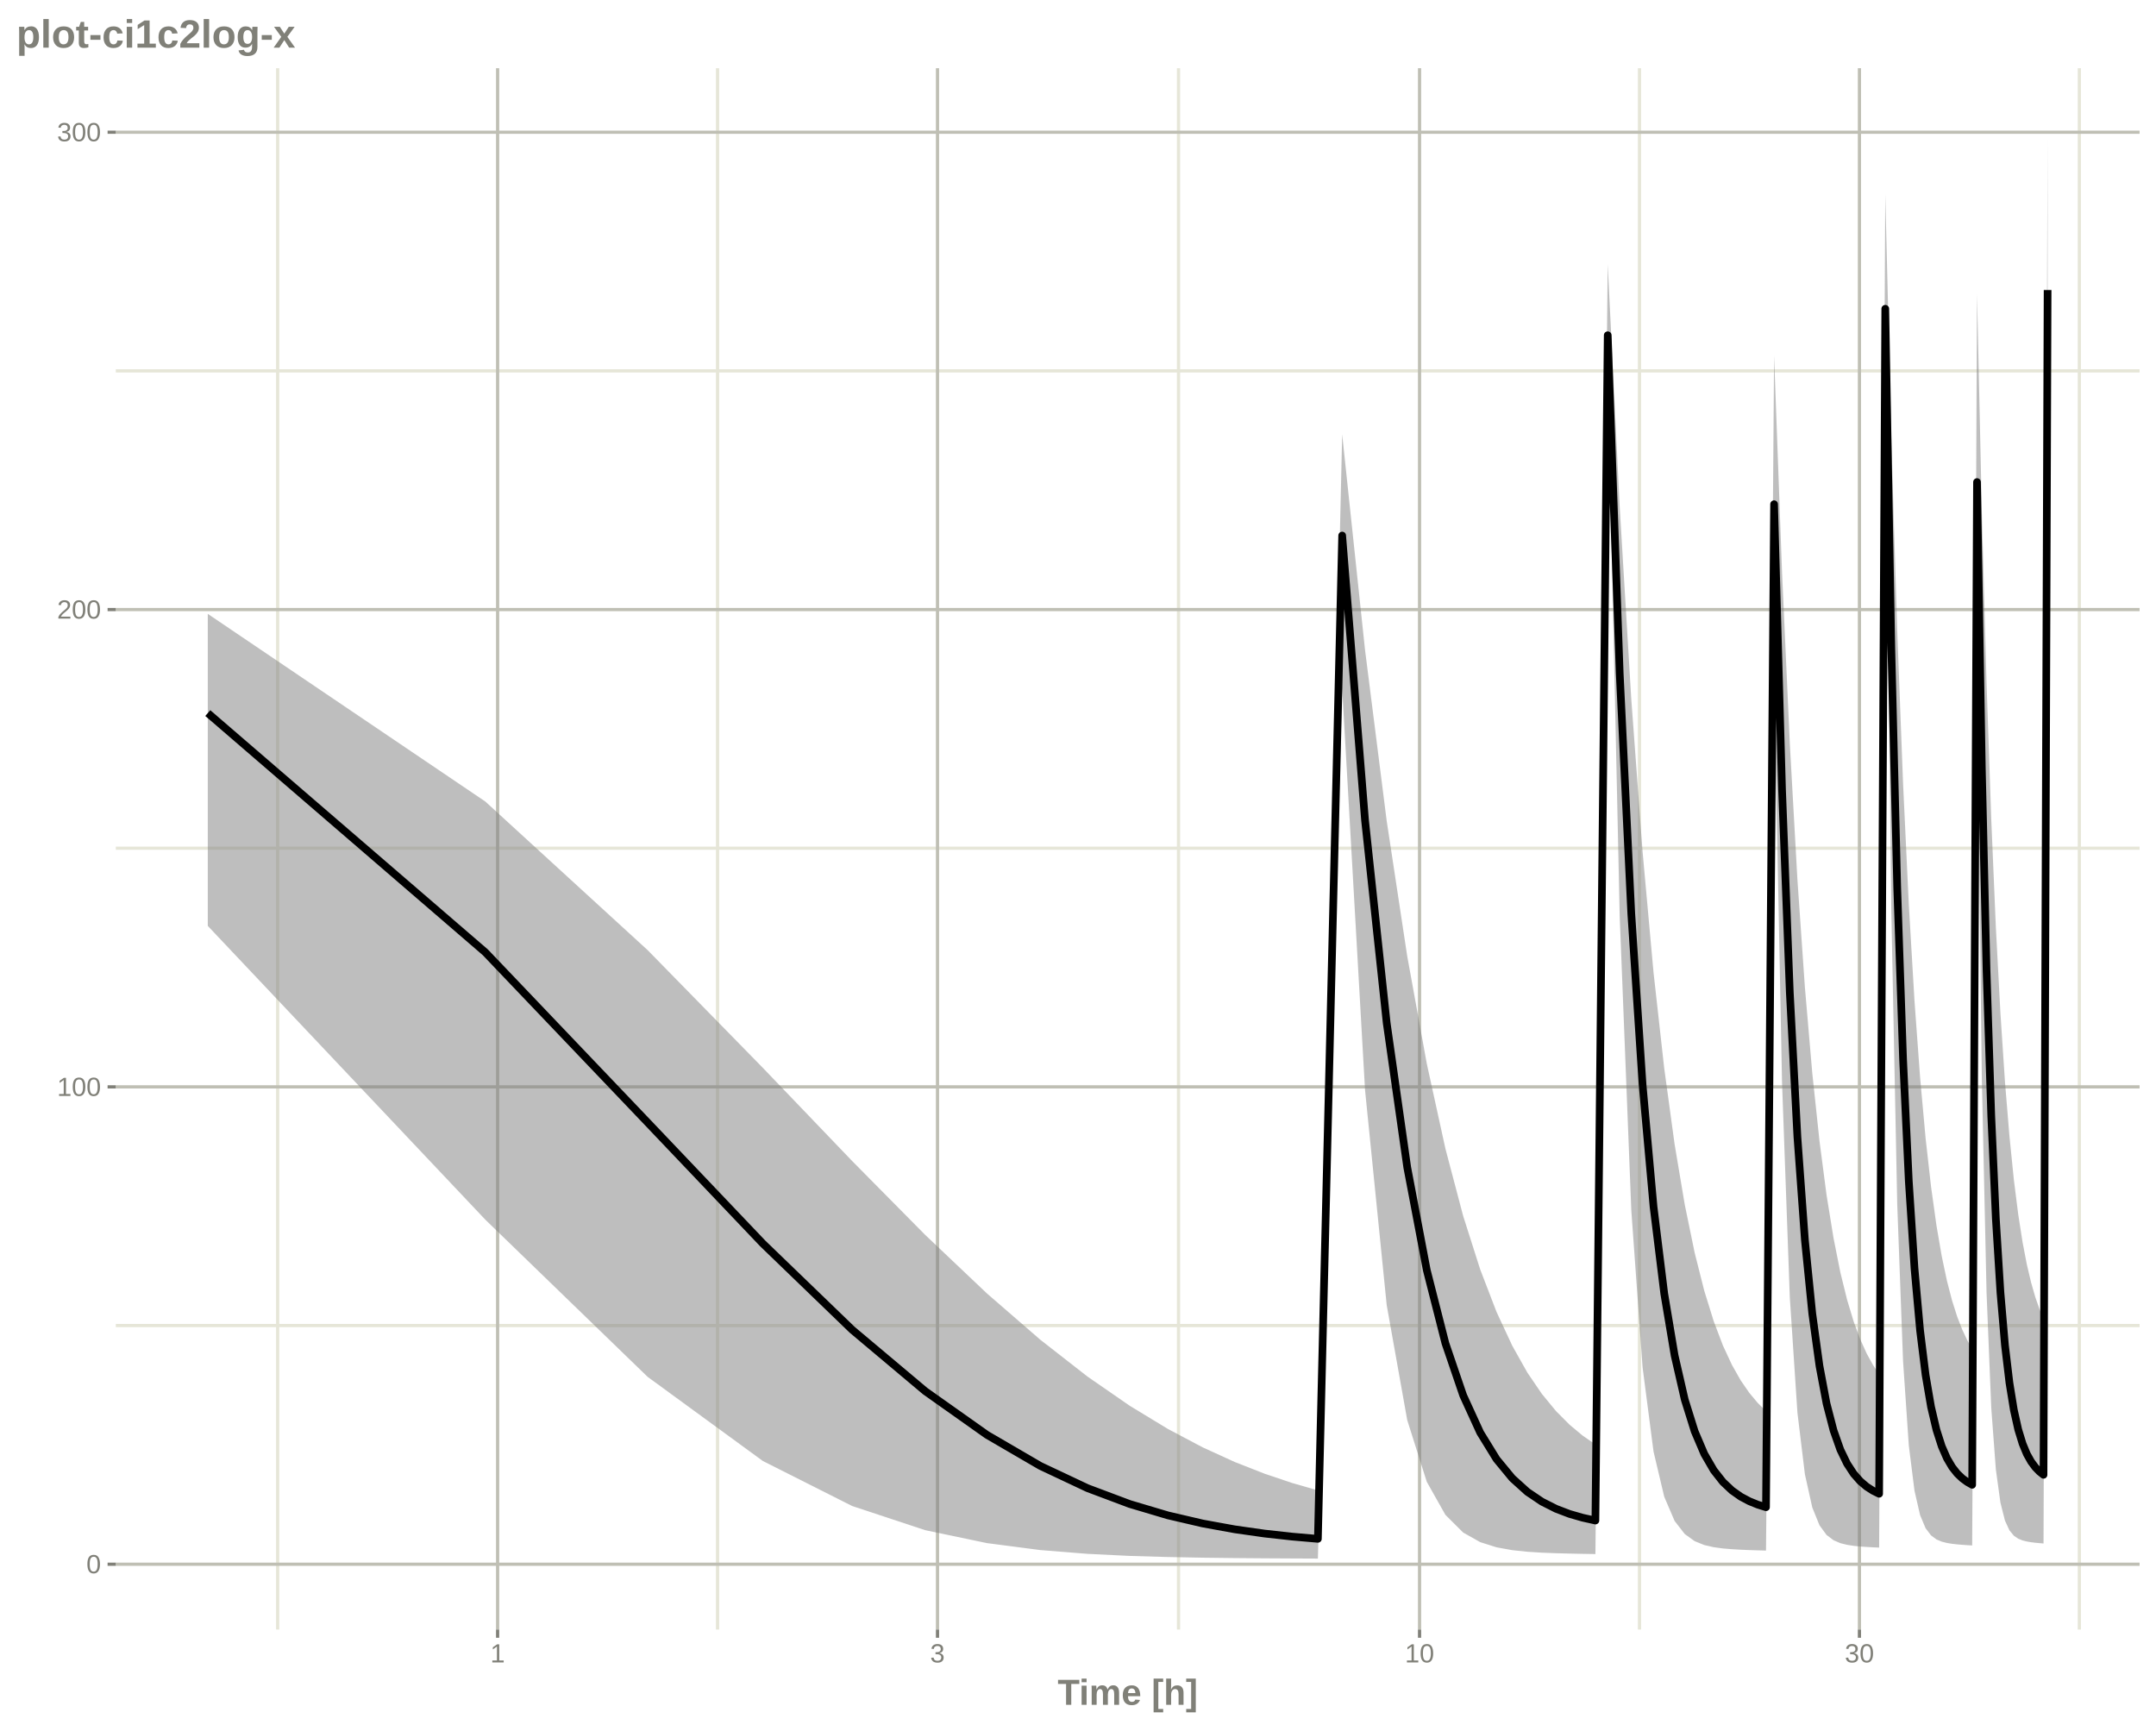
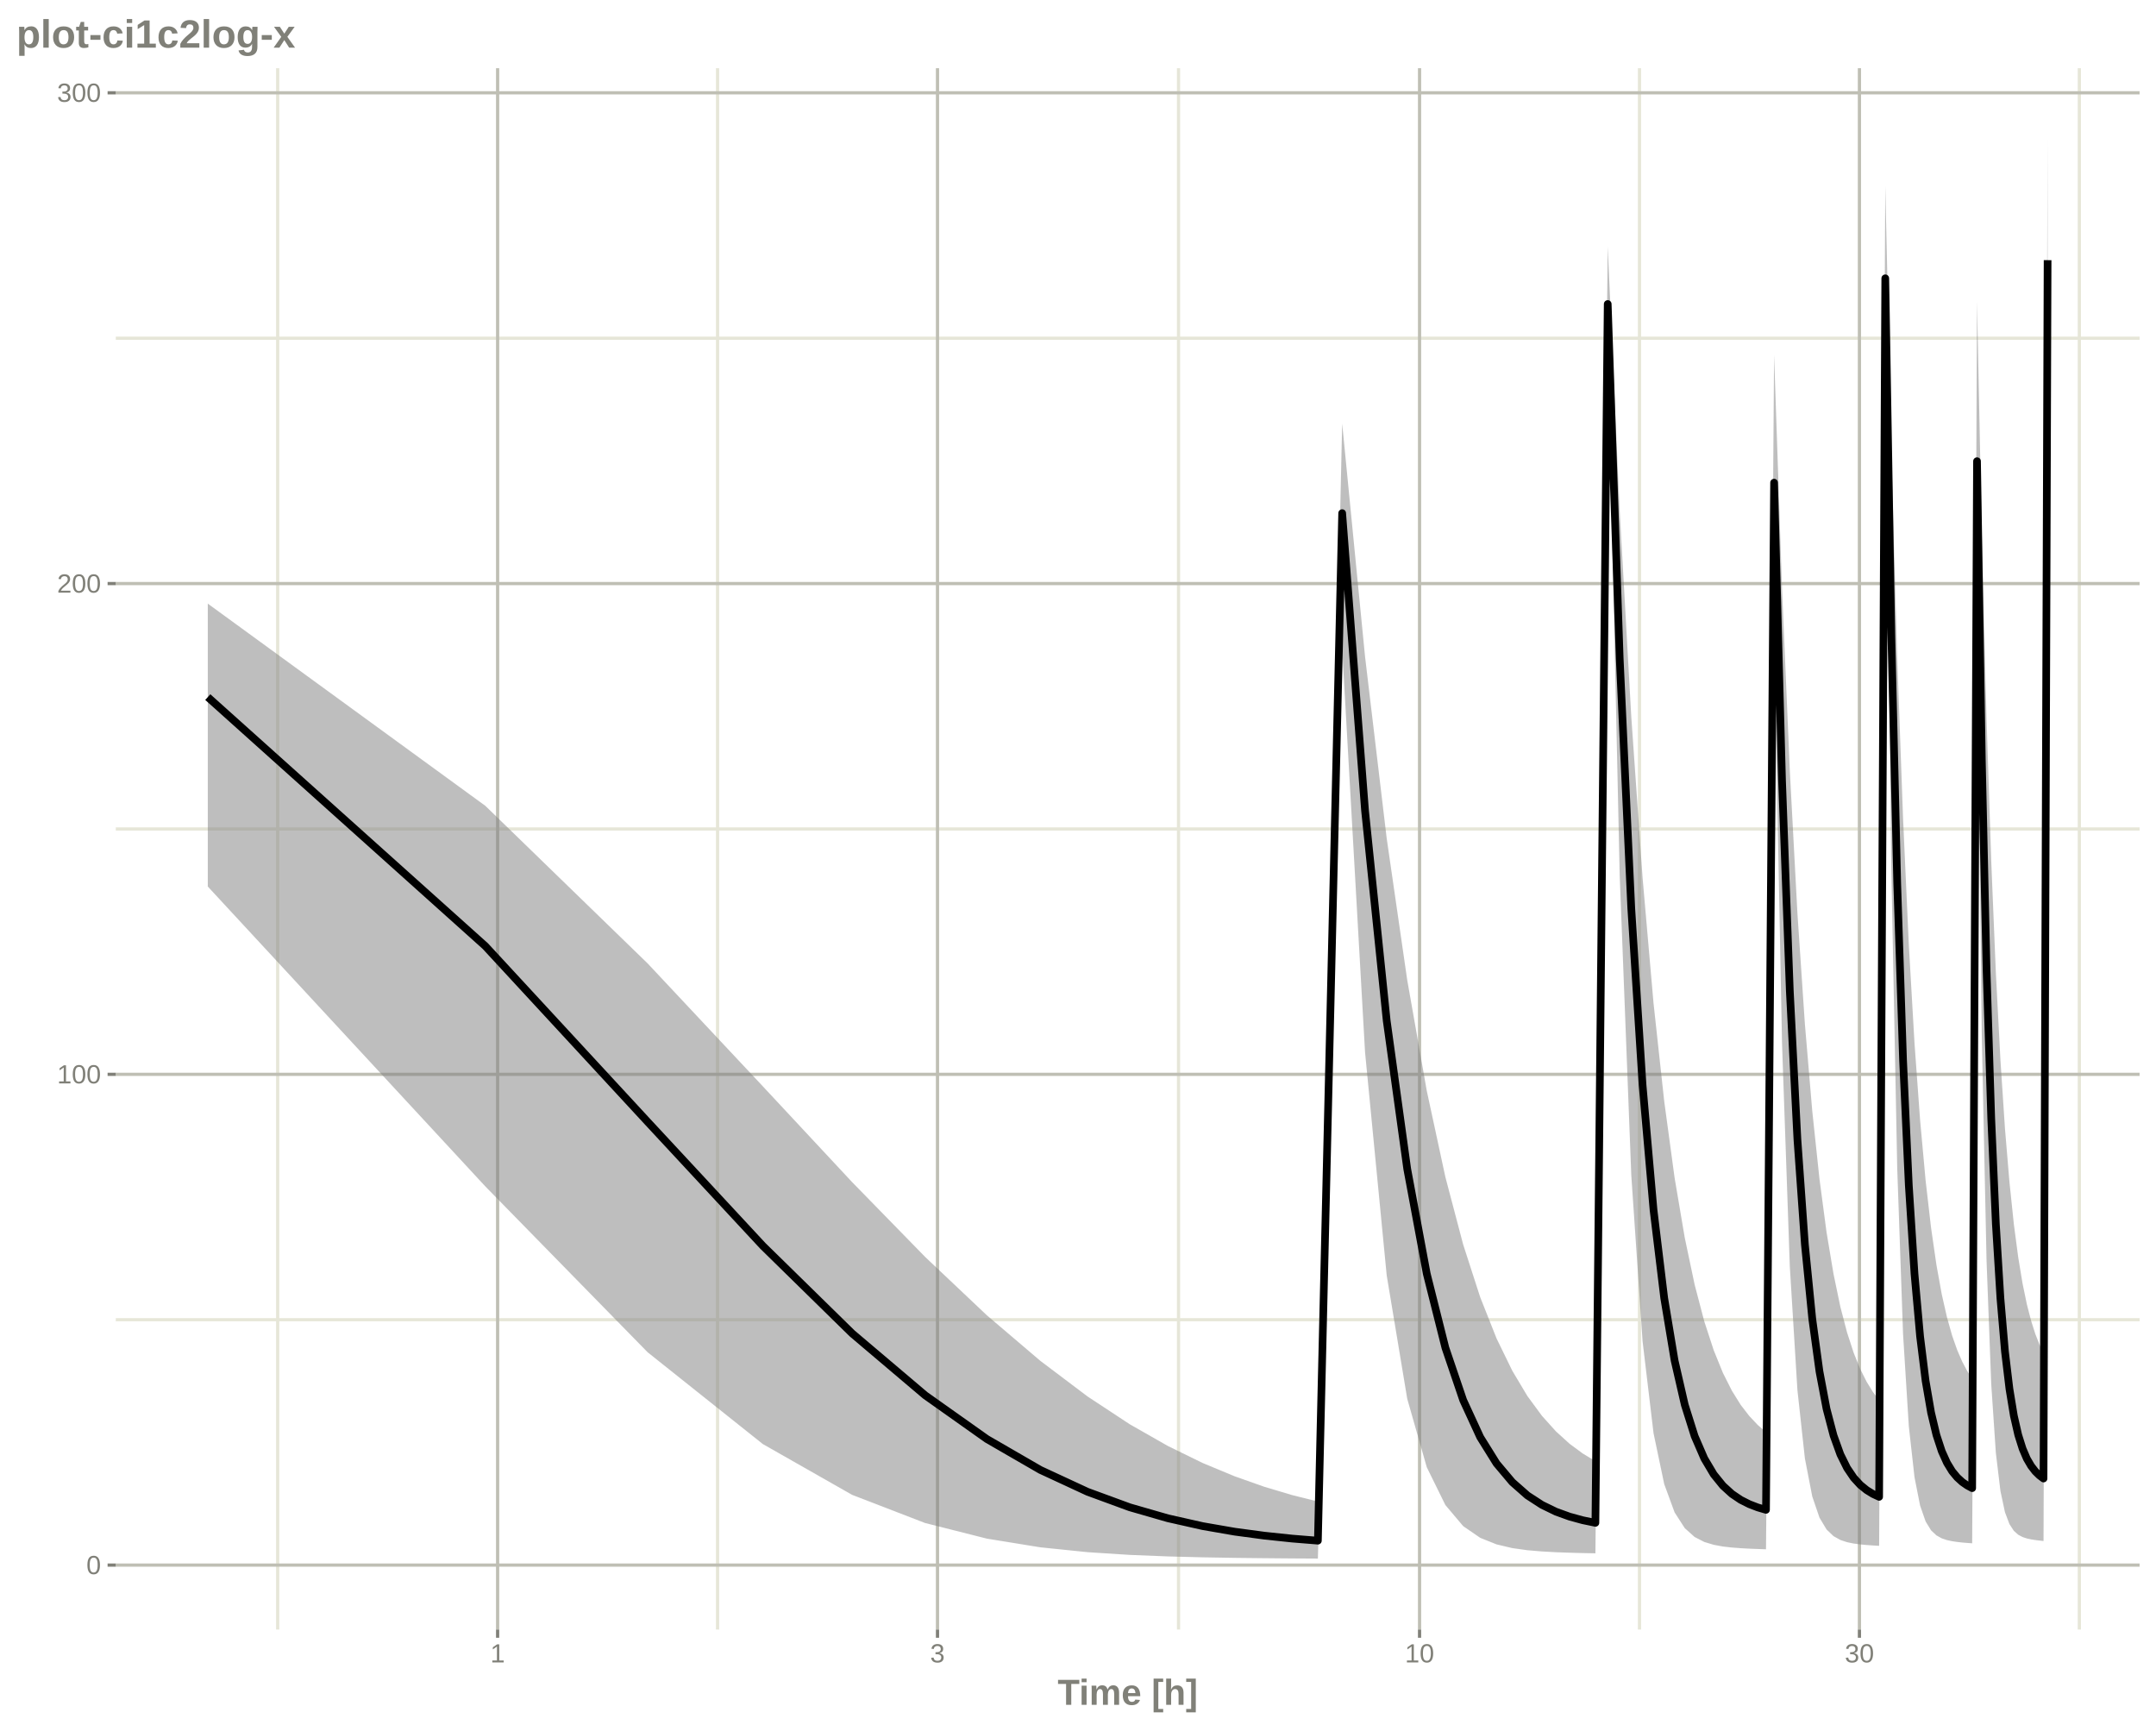
<svg xmlns="http://www.w3.org/2000/svg" viewBox="0 0 720.00 576.00">
  <defs>
    <style type="text/css">
    line, polyline, polygon, path, rect, circle {
      fill: none;
      stroke: #000000;
      stroke-linecap: round;
      stroke-linejoin: round;
      stroke-miterlimit: 10.00;
    }
  </style>
  </defs>
  <rect width="100%" height="100%" style="stroke: none; fill: #FFFFFF;" />
  <rect x="0.00" y="0.00" width="720.00" height="576.00" style="stroke-width: 1.07; stroke: #FFFFFF; fill: #FFFFFF;" />
  <defs>
    <clipPath id="cpMzguNjd8NzE0LjUyfDU0NC4xM3wyMi43Nw==">
      <rect x="38.67" y="22.77" width="675.85" height="521.36" />
    </clipPath>
  </defs>
  <rect x="38.67" y="22.77" width="675.85" height="521.36" style="stroke-width: 1.07; stroke: none; fill: #FFFFFF;" clip-path="url(#cpMzguNjd8NzE0LjUyfDU0NC4xM3wyMi43Nw==)" />
-   <polyline points="38.67,442.62 714.52,442.62 " style="stroke-width: 1.07; stroke: #E6E6D8; stroke-linecap: butt;" clip-path="url(#cpMzguNjd8NzE0LjUyfDU0NC4xM3wyMi43Nw==)" />
-   <polyline points="38.67,283.23 714.52,283.23 " style="stroke-width: 1.07; stroke: #E6E6D8; stroke-linecap: butt;" clip-path="url(#cpMzguNjd8NzE0LjUyfDU0NC4xM3wyMi43Nw==)" />
-   <polyline points="38.67,123.84 714.52,123.84 " style="stroke-width: 1.07; stroke: #E6E6D8; stroke-linecap: butt;" clip-path="url(#cpMzguNjd8NzE0LjUyfDU0NC4xM3wyMi43Nw==)" />
+   <polyline points="38.67,440.67 714.52,440.67 " style="stroke-width: 1.07; stroke: #E6E6D8; stroke-linecap: butt;" clip-path="url(#cpMzguNjd8NzE0LjUyfDU0NC4xM3wyMi43Nw==)" />
+   <polyline points="38.67,276.80 714.52,276.80 " style="stroke-width: 1.07; stroke: #E6E6D8; stroke-linecap: butt;" clip-path="url(#cpMzguNjd8NzE0LjUyfDU0NC4xM3wyMi43Nw==)" />
+   <polyline points="38.67,112.93 714.52,112.93 " style="stroke-width: 1.07; stroke: #E6E6D8; stroke-linecap: butt;" clip-path="url(#cpMzguNjd8NzE0LjUyfDU0NC4xM3wyMi43Nw==)" />
  <polyline points="92.73,544.13 92.73,22.77 " style="stroke-width: 1.07; stroke: #E6E6D8; stroke-linecap: butt;" clip-path="url(#cpMzguNjd8NzE0LjUyfDU0NC4xM3wyMi43Nw==)" />
  <polyline points="239.63,544.13 239.63,22.77 " style="stroke-width: 1.07; stroke: #E6E6D8; stroke-linecap: butt;" clip-path="url(#cpMzguNjd8NzE0LjUyfDU0NC4xM3wyMi43Nw==)" />
  <polyline points="393.57,544.13 393.57,22.77 " style="stroke-width: 1.07; stroke: #E6E6D8; stroke-linecap: butt;" clip-path="url(#cpMzguNjd8NzE0LjUyfDU0NC4xM3wyMi43Nw==)" />
  <polyline points="547.51,544.13 547.51,22.77 " style="stroke-width: 1.07; stroke: #E6E6D8; stroke-linecap: butt;" clip-path="url(#cpMzguNjd8NzE0LjUyfDU0NC4xM3wyMi43Nw==)" />
  <polyline points="694.40,544.13 694.40,22.77 " style="stroke-width: 1.07; stroke: #E6E6D8; stroke-linecap: butt;" clip-path="url(#cpMzguNjd8NzE0LjUyfDU0NC4xM3wyMi43Nw==)" />
-   <polyline points="38.67,522.31 714.52,522.31 " style="stroke-width: 1.07; stroke: #BFBFB4; stroke-linecap: butt;" clip-path="url(#cpMzguNjd8NzE0LjUyfDU0NC4xM3wyMi43Nw==)" />
-   <polyline points="38.67,362.92 714.52,362.92 " style="stroke-width: 1.07; stroke: #BFBFB4; stroke-linecap: butt;" clip-path="url(#cpMzguNjd8NzE0LjUyfDU0NC4xM3wyMi43Nw==)" />
-   <polyline points="38.67,203.54 714.52,203.54 " style="stroke-width: 1.07; stroke: #BFBFB4; stroke-linecap: butt;" clip-path="url(#cpMzguNjd8NzE0LjUyfDU0NC4xM3wyMi43Nw==)" />
-   <polyline points="38.67,44.15 714.52,44.15 " style="stroke-width: 1.07; stroke: #BFBFB4; stroke-linecap: butt;" clip-path="url(#cpMzguNjd8NzE0LjUyfDU0NC4xM3wyMi43Nw==)" />
+   <polyline points="38.67,522.61 714.52,522.61 " style="stroke-width: 1.07; stroke: #BFBFB4; stroke-linecap: butt;" clip-path="url(#cpMzguNjd8NzE0LjUyfDU0NC4xM3wyMi43Nw==)" />
+   <polyline points="38.67,358.74 714.52,358.74 " style="stroke-width: 1.07; stroke: #BFBFB4; stroke-linecap: butt;" clip-path="url(#cpMzguNjd8NzE0LjUyfDU0NC4xM3wyMi43Nw==)" />
+   <polyline points="38.67,194.86 714.52,194.86 " style="stroke-width: 1.07; stroke: #BFBFB4; stroke-linecap: butt;" clip-path="url(#cpMzguNjd8NzE0LjUyfDU0NC4xM3wyMi43Nw==)" />
+   <polyline points="38.67,30.99 714.52,30.99 " style="stroke-width: 1.07; stroke: #BFBFB4; stroke-linecap: butt;" clip-path="url(#cpMzguNjd8NzE0LjUyfDU0NC4xM3wyMi43Nw==)" />
  <polyline points="166.18,544.13 166.18,22.77 " style="stroke-width: 1.07; stroke: #BFBFB4; stroke-linecap: butt;" clip-path="url(#cpMzguNjd8NzE0LjUyfDU0NC4xM3wyMi43Nw==)" />
  <polyline points="313.08,544.13 313.08,22.77 " style="stroke-width: 1.07; stroke: #BFBFB4; stroke-linecap: butt;" clip-path="url(#cpMzguNjd8NzE0LjUyfDU0NC4xM3wyMi43Nw==)" />
  <polyline points="474.06,544.13 474.06,22.77 " style="stroke-width: 1.07; stroke: #BFBFB4; stroke-linecap: butt;" clip-path="url(#cpMzguNjd8NzE0LjUyfDU0NC4xM3wyMi43Nw==)" />
  <polyline points="620.96,544.13 620.96,22.77 " style="stroke-width: 1.07; stroke: #BFBFB4; stroke-linecap: butt;" clip-path="url(#cpMzguNjd8NzE0LjUyfDU0NC4xM3wyMi43Nw==)" />
-   <polygon points="69.39,204.98 162.07,267.64 216.28,317.26 254.75,356.56 284.58,387.68 308.96,412.34 329.57,431.88 347.43,447.37 363.18,459.66 377.27,469.40 390.01,477.14 401.64,483.29 412.35,488.18 422.26,492.07 431.48,495.18 440.11,497.66 448.22,145.05 455.86,217.07 463.09,274.11 469.95,319.31 476.47,355.13 482.69,383.52 488.63,406.04 494.32,423.90 499.78,438.09 505.03,449.37 510.07,458.34 514.94,465.48 519.63,471.18 524.16,475.73 528.54,479.38 532.79,482.31 536.90,88.19 540.90,169.25 544.77,233.48 548.54,284.37 552.20,324.72 555.77,356.71 559.24,382.10 562.63,402.26 565.93,418.28 569.15,431.03 572.30,441.18 575.37,449.28 578.38,455.75 581.31,460.93 584.19,465.10 587.00,468.46 589.76,471.18 592.46,118.79 595.11,191.03 597.71,248.29 600.25,293.68 602.75,329.70 605.21,358.28 607.62,380.99 609.98,399.04 612.31,413.41 614.59,424.87 616.84,434.01 619.05,441.33 621.23,447.20 623.37,451.93 625.47,455.75 627.54,458.85 629.59,64.89 631.60,146.12 633.58,210.51 635.53,261.57 637.45,302.07 639.35,334.23 641.22,359.78 643.06,380.10 644.88,396.28 646.68,409.18 648.45,419.48 650.20,427.74 651.92,434.36 653.63,439.70 655.31,444.01 656.97,447.52 658.61,450.39 660.23,98.15 661.83,170.54 663.41,227.94 664.98,273.48 666.52,309.63 668.05,338.36 669.56,361.21 671.06,379.40 672.53,393.91 673.99,405.50 675.44,414.79 676.87,422.24 678.29,428.25 679.69,433.11 681.07,437.06 682.44,440.29 683.80,46.47 683.80,119.00 682.44,515.39 681.07,515.27 679.69,515.14 678.29,514.97 676.87,514.73 675.44,514.37 673.99,513.79 672.53,512.79 671.06,511.00 669.56,507.75 668.05,501.77 666.52,490.68 664.98,470.05 663.41,431.57 661.83,359.74 660.23,225.54 658.61,516.05 656.97,515.95 655.31,515.83 653.63,515.69 651.92,515.50 650.20,515.22 648.45,514.78 646.68,514.03 644.88,512.70 643.06,510.31 641.22,505.92 639.35,497.79 637.45,482.67 635.53,454.51 633.58,401.95 631.60,303.78 629.59,120.36 627.54,516.76 625.47,516.67 623.37,516.55 621.23,516.40 619.05,516.18 616.84,515.84 614.59,515.28 612.31,514.30 609.98,512.54 607.62,509.31 605.21,503.35 602.75,492.28 600.25,471.67 597.71,433.21 595.11,361.40 592.46,227.23 589.76,517.76 587.00,517.68 584.19,517.59 581.31,517.47 578.38,517.30 575.37,517.05 572.30,516.63 569.15,515.91 565.93,514.61 562.63,512.24 559.24,507.87 555.77,499.77 552.20,484.69 548.54,456.55 544.77,404.02 540.90,305.88 536.90,122.49 532.79,518.92 528.54,518.85 524.16,518.76 519.63,518.64 514.94,518.46 510.07,518.15 505.03,517.62 499.78,516.67 494.32,514.94 488.63,511.74 482.69,505.82 476.47,494.78 469.95,474.20 463.09,435.78 455.86,364.00 448.22,229.87 440.11,520.43 431.48,520.39 422.26,520.34 412.35,520.26 401.64,520.13 390.01,519.91 377.27,519.54 363.18,518.85 347.43,517.59 329.57,515.26 308.96,510.94 284.58,502.88 254.75,487.84 216.28,459.75 162.07,407.26 69.39,309.17 " style="stroke-width: 0.75; stroke: none; fill: #7F7F7F; fill-opacity: 0.50;" clip-path="url(#cpMzguNjd8NzE0LjUyfDU0NC4xM3wyMi43Nw==)" />
-   <polyline points="69.39,204.98 162.07,267.64 216.28,317.26 254.75,356.56 284.58,387.68 308.96,412.34 329.57,431.88 347.43,447.37 363.18,459.66 377.27,469.40 390.01,477.14 401.64,483.29 412.35,488.18 422.26,492.07 431.48,495.18 440.11,497.66 448.22,145.05 455.86,217.07 463.09,274.11 469.95,319.31 476.47,355.13 482.69,383.52 488.63,406.04 494.32,423.90 499.78,438.09 505.03,449.37 510.07,458.34 514.94,465.48 519.63,471.18 524.16,475.73 528.54,479.38 532.79,482.31 536.90,88.19 540.90,169.25 544.77,233.48 548.54,284.37 552.20,324.72 555.77,356.71 559.24,382.10 562.63,402.26 565.93,418.28 569.15,431.03 572.30,441.18 575.37,449.28 578.38,455.75 581.31,460.93 584.19,465.10 587.00,468.46 589.76,471.18 592.46,118.79 595.11,191.03 597.71,248.29 600.25,293.68 602.75,329.70 605.21,358.28 607.62,380.99 609.98,399.04 612.31,413.41 614.59,424.87 616.84,434.01 619.05,441.33 621.23,447.20 623.37,451.93 625.47,455.75 627.54,458.85 629.59,64.89 631.60,146.12 633.58,210.51 635.53,261.57 637.45,302.07 639.35,334.23 641.22,359.78 643.06,380.10 644.88,396.28 646.68,409.18 648.45,419.48 650.20,427.74 651.92,434.36 653.63,439.70 655.31,444.01 656.97,447.52 658.61,450.39 660.23,98.15 661.83,170.54 663.41,227.94 664.98,273.48 666.52,309.63 668.05,338.36 669.56,361.21 671.06,379.40 672.53,393.91 673.99,405.50 675.44,414.79 676.87,422.24 678.29,428.25 679.69,433.11 681.07,437.06 682.44,440.29 683.80,46.47 " style="stroke-width: 1.07; stroke: none;" clip-path="url(#cpMzguNjd8NzE0LjUyfDU0NC4xM3wyMi43Nw==)" />
-   <polyline points="683.80,119.00 682.44,515.39 681.07,515.27 679.69,515.14 678.29,514.97 676.87,514.73 675.44,514.37 673.99,513.79 672.53,512.79 671.06,511.00 669.56,507.75 668.05,501.77 666.52,490.68 664.98,470.05 663.41,431.57 661.83,359.74 660.23,225.54 658.61,516.05 656.97,515.95 655.31,515.83 653.63,515.69 651.92,515.50 650.20,515.22 648.45,514.78 646.68,514.03 644.88,512.70 643.06,510.31 641.22,505.92 639.35,497.79 637.45,482.67 635.53,454.51 633.58,401.95 631.60,303.78 629.59,120.36 627.54,516.76 625.47,516.67 623.37,516.55 621.23,516.40 619.05,516.18 616.84,515.84 614.59,515.28 612.31,514.30 609.98,512.54 607.62,509.31 605.21,503.35 602.75,492.28 600.25,471.67 597.71,433.21 595.11,361.40 592.46,227.23 589.76,517.76 587.00,517.68 584.19,517.59 581.31,517.47 578.38,517.30 575.37,517.05 572.30,516.63 569.15,515.91 565.93,514.61 562.63,512.24 559.24,507.87 555.77,499.77 552.20,484.69 548.54,456.55 544.77,404.02 540.90,305.88 536.90,122.49 532.79,518.92 528.54,518.85 524.16,518.76 519.63,518.64 514.94,518.46 510.07,518.15 505.03,517.62 499.78,516.67 494.32,514.94 488.63,511.74 482.69,505.82 476.47,494.78 469.95,474.20 463.09,435.78 455.86,364.00 448.22,229.87 440.11,520.43 431.48,520.39 422.26,520.34 412.35,520.26 401.64,520.13 390.01,519.91 377.27,519.54 363.18,518.85 347.43,517.59 329.57,515.26 308.96,510.94 284.58,502.88 254.75,487.84 216.28,459.75 162.07,407.26 69.39,309.17 " style="stroke-width: 1.07; stroke: none;" clip-path="url(#cpMzguNjd8NzE0LjUyfDU0NC4xM3wyMi43Nw==)" />
-   <polyline points="69.39,238.11 162.07,317.98 216.28,374.81 254.75,415.24 284.58,444.02 308.96,464.51 329.57,479.10 347.43,489.50 363.18,496.92 377.27,502.21 390.01,506.00 401.64,508.71 412.35,510.66 422.26,512.07 431.48,513.09 440.11,513.84 448.22,178.82 455.86,273.93 463.09,341.61 469.95,389.79 476.47,424.09 482.69,448.52 488.63,465.94 494.32,478.37 499.78,487.24 505.03,493.60 510.07,498.15 514.94,501.43 519.63,503.80 524.16,505.53 528.54,506.79 532.79,507.73 536.90,111.94 540.90,224.76 544.77,305.05 548.54,362.21 552.20,402.92 555.77,431.92 559.24,452.61 562.63,467.37 565.93,477.93 569.15,485.49 572.30,490.93 575.37,494.84 578.38,497.68 581.31,499.75 584.19,501.28 587.00,502.42 589.76,503.28 592.46,168.36 595.11,263.59 597.71,331.38 600.25,379.66 602.75,414.07 605.21,438.61 607.62,456.13 609.98,468.66 612.31,477.63 614.59,484.09 616.84,488.74 619.05,492.12 621.23,494.59 623.37,496.41 625.47,497.76 627.54,498.79 629.59,103.10 631.60,216.01 633.58,296.40 635.53,353.64 637.45,394.44 639.35,423.53 641.22,444.31 643.06,459.16 644.88,469.80 646.68,477.45 648.45,482.96 650.20,486.96 651.92,489.88 653.63,492.04 655.31,493.64 656.97,494.86 658.61,495.80 660.23,160.96 661.83,256.26 663.41,324.13 664.98,372.48 666.52,406.97 668.05,431.58 669.56,449.17 671.06,461.77 672.53,470.82 673.99,477.35 675.44,482.07 676.87,485.52 678.29,488.05 679.69,489.94 681.07,491.37 682.44,492.46 683.80,96.84 " style="stroke-width: 2.56; stroke-linecap: butt;" clip-path="url(#cpMzguNjd8NzE0LjUyfDU0NC4xM3wyMi43Nw==)" />
+   <polygon points="69.39,201.56 162.07,269.07 216.28,321.70 254.75,362.74 284.58,394.74 308.96,419.71 329.57,439.20 347.43,454.41 363.18,466.29 377.27,475.57 390.01,482.83 401.64,488.52 412.35,492.97 422.26,496.47 431.48,499.22 440.11,501.38 448.22,141.44 455.86,219.25 463.09,279.94 469.95,327.28 476.47,364.22 482.69,393.05 488.63,415.57 494.32,433.17 499.78,446.93 505.03,457.71 510.07,466.15 514.94,472.77 519.63,477.98 524.16,482.09 528.54,485.33 532.79,487.91 536.90,82.31 540.90,170.55 544.77,239.38 548.54,293.08 552.20,335.00 555.77,367.74 559.24,393.32 562.63,413.32 565.93,428.97 569.15,441.24 572.30,450.87 575.37,458.43 578.38,464.40 581.31,469.11 584.19,472.84 587.00,475.82 589.76,478.20 592.46,118.46 595.11,196.47 597.71,257.35 600.25,304.88 602.75,342.00 605.21,371.01 607.62,393.71 609.98,411.48 612.31,425.42 614.59,436.36 616.84,444.97 619.05,451.76 621.23,457.13 623.37,461.40 625.47,464.81 627.54,467.54 629.59,62.10 631.60,150.50 633.58,219.48 635.53,273.34 637.45,315.41 639.35,348.30 641.22,374.03 643.06,394.18 644.88,409.98 646.68,422.40 648.45,432.17 650.20,439.88 651.92,445.99 653.63,450.84 655.31,454.72 656.97,457.83 658.61,460.35 660.23,100.75 661.83,178.90 663.41,239.92 664.98,287.58 666.52,324.84 668.05,353.98 669.56,376.81 671.06,394.71 672.53,408.78 673.99,419.85 675.44,428.59 676.87,435.51 678.29,441.01 679.69,445.40 681.07,448.93 682.44,451.78 683.80,46.47 683.80,107.04 682.44,514.56 681.07,514.41 679.69,514.24 678.29,514.02 676.87,513.71 675.44,513.24 673.99,512.47 672.53,511.17 671.06,508.92 669.56,504.95 668.05,497.86 666.52,485.14 664.98,462.25 663.41,420.95 661.83,346.38 660.23,211.63 658.61,515.33 656.97,515.21 655.31,515.07 653.63,514.88 651.92,514.63 650.20,514.26 648.45,513.67 646.68,512.69 644.88,511.00 643.06,508.02 641.22,502.73 639.35,493.25 637.45,476.20 635.53,445.47 633.58,390.00 631.60,289.77 629.59,108.63 627.54,516.17 625.47,516.05 623.37,515.90 621.23,515.70 619.05,515.41 616.84,514.96 614.59,514.21 612.31,512.94 609.98,510.71 607.62,506.76 605.21,499.70 602.75,487.01 600.25,464.14 597.71,422.87 595.11,348.32 592.46,213.60 589.76,517.33 587.00,517.23 584.19,517.12 581.31,516.96 578.38,516.74 575.37,516.40 572.30,515.83 569.15,514.88 565.93,513.22 562.63,510.27 559.24,505.01 555.77,495.56 552.20,478.55 548.54,447.85 544.77,392.40 540.90,292.21 536.90,111.10 532.79,518.67 528.54,518.59 524.16,518.47 519.63,518.31 514.94,518.05 510.07,517.64 505.03,516.93 499.78,515.69 494.32,513.50 488.63,509.59 482.69,502.56 476.47,489.91 469.95,467.08 463.09,425.85 455.86,351.34 448.22,216.67 440.11,520.43 431.48,520.38 422.26,520.30 412.35,520.19 401.64,520.01 390.01,519.71 377.27,519.20 363.18,518.29 347.43,516.67 329.57,513.77 308.96,508.56 284.58,499.16 254.75,482.19 216.28,451.54 162.07,396.15 69.39,296.02 " style="stroke-width: 0.75; stroke: none; fill: #7F7F7F; fill-opacity: 0.50;" clip-path="url(#cpMzguNjd8NzE0LjUyfDU0NC4xM3wyMi43Nw==)" />
+   <polyline points="69.39,201.56 162.07,269.07 216.28,321.70 254.75,362.74 284.58,394.74 308.96,419.71 329.57,439.20 347.43,454.41 363.18,466.29 377.27,475.57 390.01,482.83 401.64,488.52 412.35,492.97 422.26,496.47 431.48,499.22 440.11,501.38 448.22,141.44 455.86,219.25 463.09,279.94 469.95,327.28 476.47,364.22 482.69,393.05 488.63,415.57 494.32,433.17 499.78,446.93 505.03,457.71 510.07,466.15 514.94,472.77 519.63,477.98 524.16,482.09 528.54,485.33 532.79,487.91 536.90,82.31 540.90,170.55 544.77,239.38 548.54,293.08 552.20,335.00 555.77,367.74 559.24,393.32 562.63,413.32 565.93,428.97 569.15,441.24 572.30,450.87 575.37,458.43 578.38,464.40 581.31,469.11 584.19,472.84 587.00,475.82 589.76,478.20 592.46,118.46 595.11,196.47 597.71,257.35 600.25,304.88 602.75,342.00 605.21,371.01 607.62,393.71 609.98,411.48 612.31,425.42 614.59,436.36 616.84,444.97 619.05,451.76 621.23,457.13 623.37,461.40 625.47,464.81 627.54,467.54 629.59,62.10 631.60,150.50 633.58,219.48 635.53,273.34 637.45,315.41 639.35,348.30 641.22,374.03 643.06,394.18 644.88,409.98 646.68,422.40 648.45,432.17 650.20,439.88 651.92,445.99 653.63,450.84 655.31,454.72 656.97,457.83 658.61,460.35 660.23,100.75 661.83,178.90 663.41,239.92 664.98,287.58 666.52,324.84 668.05,353.98 669.56,376.81 671.06,394.71 672.53,408.78 673.99,419.85 675.44,428.59 676.87,435.51 678.29,441.01 679.69,445.40 681.07,448.93 682.44,451.78 683.80,46.47 " style="stroke-width: 1.07; stroke: none;" clip-path="url(#cpMzguNjd8NzE0LjUyfDU0NC4xM3wyMi43Nw==)" />
+   <polyline points="683.80,107.04 682.44,514.56 681.07,514.41 679.69,514.24 678.29,514.02 676.87,513.71 675.44,513.24 673.99,512.47 672.53,511.17 671.06,508.92 669.56,504.95 668.05,497.86 666.52,485.14 664.98,462.25 663.41,420.95 661.83,346.38 660.23,211.63 658.61,515.33 656.97,515.21 655.31,515.07 653.63,514.88 651.92,514.63 650.20,514.26 648.45,513.67 646.68,512.69 644.88,511.00 643.06,508.02 641.22,502.73 639.35,493.25 637.45,476.20 635.53,445.47 633.58,390.00 631.60,289.77 629.59,108.63 627.54,516.17 625.47,516.05 623.37,515.90 621.23,515.70 619.05,515.41 616.84,514.96 614.59,514.21 612.31,512.94 609.98,510.71 607.62,506.76 605.21,499.70 602.75,487.01 600.25,464.14 597.71,422.87 595.11,348.32 592.46,213.60 589.76,517.33 587.00,517.23 584.19,517.12 581.31,516.96 578.38,516.74 575.37,516.40 572.30,515.83 569.15,514.88 565.93,513.22 562.63,510.27 559.24,505.01 555.77,495.56 552.20,478.55 548.54,447.85 544.77,392.40 540.90,292.21 536.90,111.10 532.79,518.67 528.54,518.59 524.16,518.47 519.63,518.31 514.94,518.05 510.07,517.64 505.03,516.93 499.78,515.69 494.32,513.50 488.63,509.59 482.69,502.56 476.47,489.91 469.95,467.08 463.09,425.85 455.86,351.34 448.22,216.67 440.11,520.43 431.48,520.38 422.26,520.30 412.35,520.19 401.64,520.01 390.01,519.71 377.27,519.20 363.18,518.29 347.43,516.67 329.57,513.77 308.96,508.56 284.58,499.16 254.75,482.19 216.28,451.54 162.07,396.15 69.39,296.02 " style="stroke-width: 1.07; stroke: none;" clip-path="url(#cpMzguNjd8NzE0LjUyfDU0NC4xM3wyMi43Nw==)" />
+   <polyline points="69.39,232.77 162.07,315.91 216.28,374.59 254.75,416.01 284.58,445.25 308.96,465.91 329.57,480.51 347.43,490.83 363.18,498.13 377.27,503.30 390.01,506.97 401.64,509.59 412.35,511.45 422.26,512.78 431.48,513.75 440.11,514.45 448.22,171.34 455.86,270.68 463.09,340.82 469.95,390.34 476.47,425.32 482.69,450.04 488.63,467.53 494.32,479.90 499.78,488.67 505.03,494.90 510.07,499.34 514.94,502.50 519.63,504.78 524.16,506.42 528.54,507.62 532.79,508.50 536.90,101.51 540.90,219.82 544.77,303.35 548.54,362.34 552.20,404.02 555.77,433.48 559.24,454.32 562.63,469.08 565.93,479.56 569.15,487.00 572.30,492.31 575.37,496.10 578.38,498.84 581.31,500.82 584.19,502.27 587.00,503.35 589.76,504.16 592.46,161.16 595.11,260.62 597.71,330.86 600.25,380.48 602.75,415.57 605.21,440.39 607.62,457.98 609.98,470.46 612.31,479.33 614.59,485.65 616.84,490.19 619.05,493.45 621.23,495.82 623.37,497.56 625.47,498.85 627.54,499.82 629.59,92.93 631.60,211.32 633.58,294.94 635.53,354.02 637.45,395.79 639.35,425.33 641.22,446.26 643.06,461.11 644.88,471.67 646.68,479.19 648.45,484.58 650.20,488.46 651.92,491.28 653.63,493.34 655.31,494.87 656.97,496.02 658.61,496.91 660.23,153.99 661.83,253.52 663.41,323.83 664.98,373.54 666.52,408.70 668.05,433.59 669.56,451.25 671.06,463.80 672.53,472.74 673.99,479.13 675.44,483.73 676.87,487.07 678.29,489.50 679.69,491.31 681.07,492.66 682.44,493.70 683.80,86.87 " style="stroke-width: 2.56; stroke-linecap: butt;" clip-path="url(#cpMzguNjd8NzE0LjUyfDU0NC4xM3wyMi43Nw==)" />
  <defs>
    <clipPath id="cpMC4wMHw3MjAuMDB8NTc2LjAwfDAuMDA=">
      <rect x="0.00" y="0.00" width="720.00" height="576.00" />
    </clipPath>
  </defs>
  <g clip-path="url(#cpMC4wMHw3MjAuMDB8NTc2LjAwfDAuMDA=)">
-     <text x="28.84" y="525.33" style="font-size: 8.80px; fill: #808078; font-family: Liberation Sans;" textLength="4.89px" lengthAdjust="spacingAndGlyphs">0</text>
+     <text x="28.84" y="525.63" style="font-size: 8.80px; fill: #808078; font-family: Liberation Sans;" textLength="4.89px" lengthAdjust="spacingAndGlyphs">0</text>
  </g>
  <g clip-path="url(#cpMC4wMHw3MjAuMDB8NTc2LjAwfDAuMDA=)">
-     <text x="19.06" y="365.95" style="font-size: 8.80px; fill: #808078; font-family: Liberation Sans;" textLength="14.67px" lengthAdjust="spacingAndGlyphs">100</text>
+     <text x="19.06" y="361.76" style="font-size: 8.80px; fill: #808078; font-family: Liberation Sans;" textLength="14.67px" lengthAdjust="spacingAndGlyphs">100</text>
  </g>
  <g clip-path="url(#cpMC4wMHw3MjAuMDB8NTc2LjAwfDAuMDA=)">
-     <text x="19.06" y="206.56" style="font-size: 8.80px; fill: #808078; font-family: Liberation Sans;" textLength="14.67px" lengthAdjust="spacingAndGlyphs">200</text>
+     <text x="19.06" y="197.89" style="font-size: 8.80px; fill: #808078; font-family: Liberation Sans;" textLength="14.67px" lengthAdjust="spacingAndGlyphs">200</text>
  </g>
  <g clip-path="url(#cpMC4wMHw3MjAuMDB8NTc2LjAwfDAuMDA=)">
-     <text x="19.06" y="47.17" style="font-size: 8.80px; fill: #808078; font-family: Liberation Sans;" textLength="14.67px" lengthAdjust="spacingAndGlyphs">300</text>
+     <text x="19.06" y="34.01" style="font-size: 8.80px; fill: #808078; font-family: Liberation Sans;" textLength="14.67px" lengthAdjust="spacingAndGlyphs">300</text>
  </g>
-   <polyline points="35.93,522.31 38.67,522.31 " style="stroke-width: 1.07; stroke: #808078; stroke-linecap: butt;" clip-path="url(#cpMC4wMHw3MjAuMDB8NTc2LjAwfDAuMDA=)" />
-   <polyline points="35.93,362.92 38.67,362.92 " style="stroke-width: 1.07; stroke: #808078; stroke-linecap: butt;" clip-path="url(#cpMC4wMHw3MjAuMDB8NTc2LjAwfDAuMDA=)" />
-   <polyline points="35.93,203.54 38.67,203.54 " style="stroke-width: 1.07; stroke: #808078; stroke-linecap: butt;" clip-path="url(#cpMC4wMHw3MjAuMDB8NTc2LjAwfDAuMDA=)" />
-   <polyline points="35.93,44.15 38.67,44.15 " style="stroke-width: 1.07; stroke: #808078; stroke-linecap: butt;" clip-path="url(#cpMC4wMHw3MjAuMDB8NTc2LjAwfDAuMDA=)" />
+   <polyline points="35.93,522.61 38.67,522.61 " style="stroke-width: 1.07; stroke: #808078; stroke-linecap: butt;" clip-path="url(#cpMC4wMHw3MjAuMDB8NTc2LjAwfDAuMDA=)" />
+   <polyline points="35.93,358.74 38.67,358.74 " style="stroke-width: 1.07; stroke: #808078; stroke-linecap: butt;" clip-path="url(#cpMC4wMHw3MjAuMDB8NTc2LjAwfDAuMDA=)" />
+   <polyline points="35.93,194.86 38.67,194.86 " style="stroke-width: 1.07; stroke: #808078; stroke-linecap: butt;" clip-path="url(#cpMC4wMHw3MjAuMDB8NTc2LjAwfDAuMDA=)" />
+   <polyline points="35.93,30.99 38.67,30.99 " style="stroke-width: 1.07; stroke: #808078; stroke-linecap: butt;" clip-path="url(#cpMC4wMHw3MjAuMDB8NTc2LjAwfDAuMDA=)" />
  <polyline points="166.18,546.87 166.18,544.13 " style="stroke-width: 1.07; stroke: #808078; stroke-linecap: butt;" clip-path="url(#cpMC4wMHw3MjAuMDB8NTc2LjAwfDAuMDA=)" />
  <polyline points="313.08,546.87 313.08,544.13 " style="stroke-width: 1.07; stroke: #808078; stroke-linecap: butt;" clip-path="url(#cpMC4wMHw3MjAuMDB8NTc2LjAwfDAuMDA=)" />
  <polyline points="474.06,546.87 474.06,544.13 " style="stroke-width: 1.07; stroke: #808078; stroke-linecap: butt;" clip-path="url(#cpMC4wMHw3MjAuMDB8NTc2LjAwfDAuMDA=)" />
  <polyline points="620.96,546.87 620.96,544.13 " style="stroke-width: 1.07; stroke: #808078; stroke-linecap: butt;" clip-path="url(#cpMC4wMHw3MjAuMDB8NTc2LjAwfDAuMDA=)" />
  <g clip-path="url(#cpMC4wMHw3MjAuMDB8NTc2LjAwfDAuMDA=)">
    <text x="163.74" y="555.11" style="font-size: 8.80px; fill: #808078; font-family: Liberation Sans;" textLength="4.89px" lengthAdjust="spacingAndGlyphs">1</text>
  </g>
  <g clip-path="url(#cpMC4wMHw3MjAuMDB8NTc2LjAwfDAuMDA=)">
    <text x="310.63" y="555.11" style="font-size: 8.80px; fill: #808078; font-family: Liberation Sans;" textLength="4.89px" lengthAdjust="spacingAndGlyphs">3</text>
  </g>
  <g clip-path="url(#cpMC4wMHw3MjAuMDB8NTc2LjAwfDAuMDA=)">
    <text x="469.17" y="555.11" style="font-size: 8.80px; fill: #808078; font-family: Liberation Sans;" textLength="9.78px" lengthAdjust="spacingAndGlyphs">10</text>
  </g>
  <g clip-path="url(#cpMC4wMHw3MjAuMDB8NTc2LjAwfDAuMDA=)">
    <text x="616.07" y="555.11" style="font-size: 8.80px; fill: #808078; font-family: Liberation Sans;" textLength="9.78px" lengthAdjust="spacingAndGlyphs">30</text>
  </g>
  <g clip-path="url(#cpMC4wMHw3MjAuMDB8NTc2LjAwfDAuMDA=)">
    <text x="353.19" y="569.26" style="font-size: 12.10px; font-weight: bold; fill: #808078; font-family: Liberation Sans;" textLength="46.81px" lengthAdjust="spacingAndGlyphs">Time [h]</text>
  </g>
  <g clip-path="url(#cpMC4wMHw3MjAuMDB8NTc2LjAwfDAuMDA=)">
    <text x="5.48" y="15.92" style="font-size: 13.20px; font-weight: bold; fill: #808078; font-family: Liberation Sans;" textLength="93.03px" lengthAdjust="spacingAndGlyphs">plot-ci1c2log-x</text>
  </g>
</svg>
